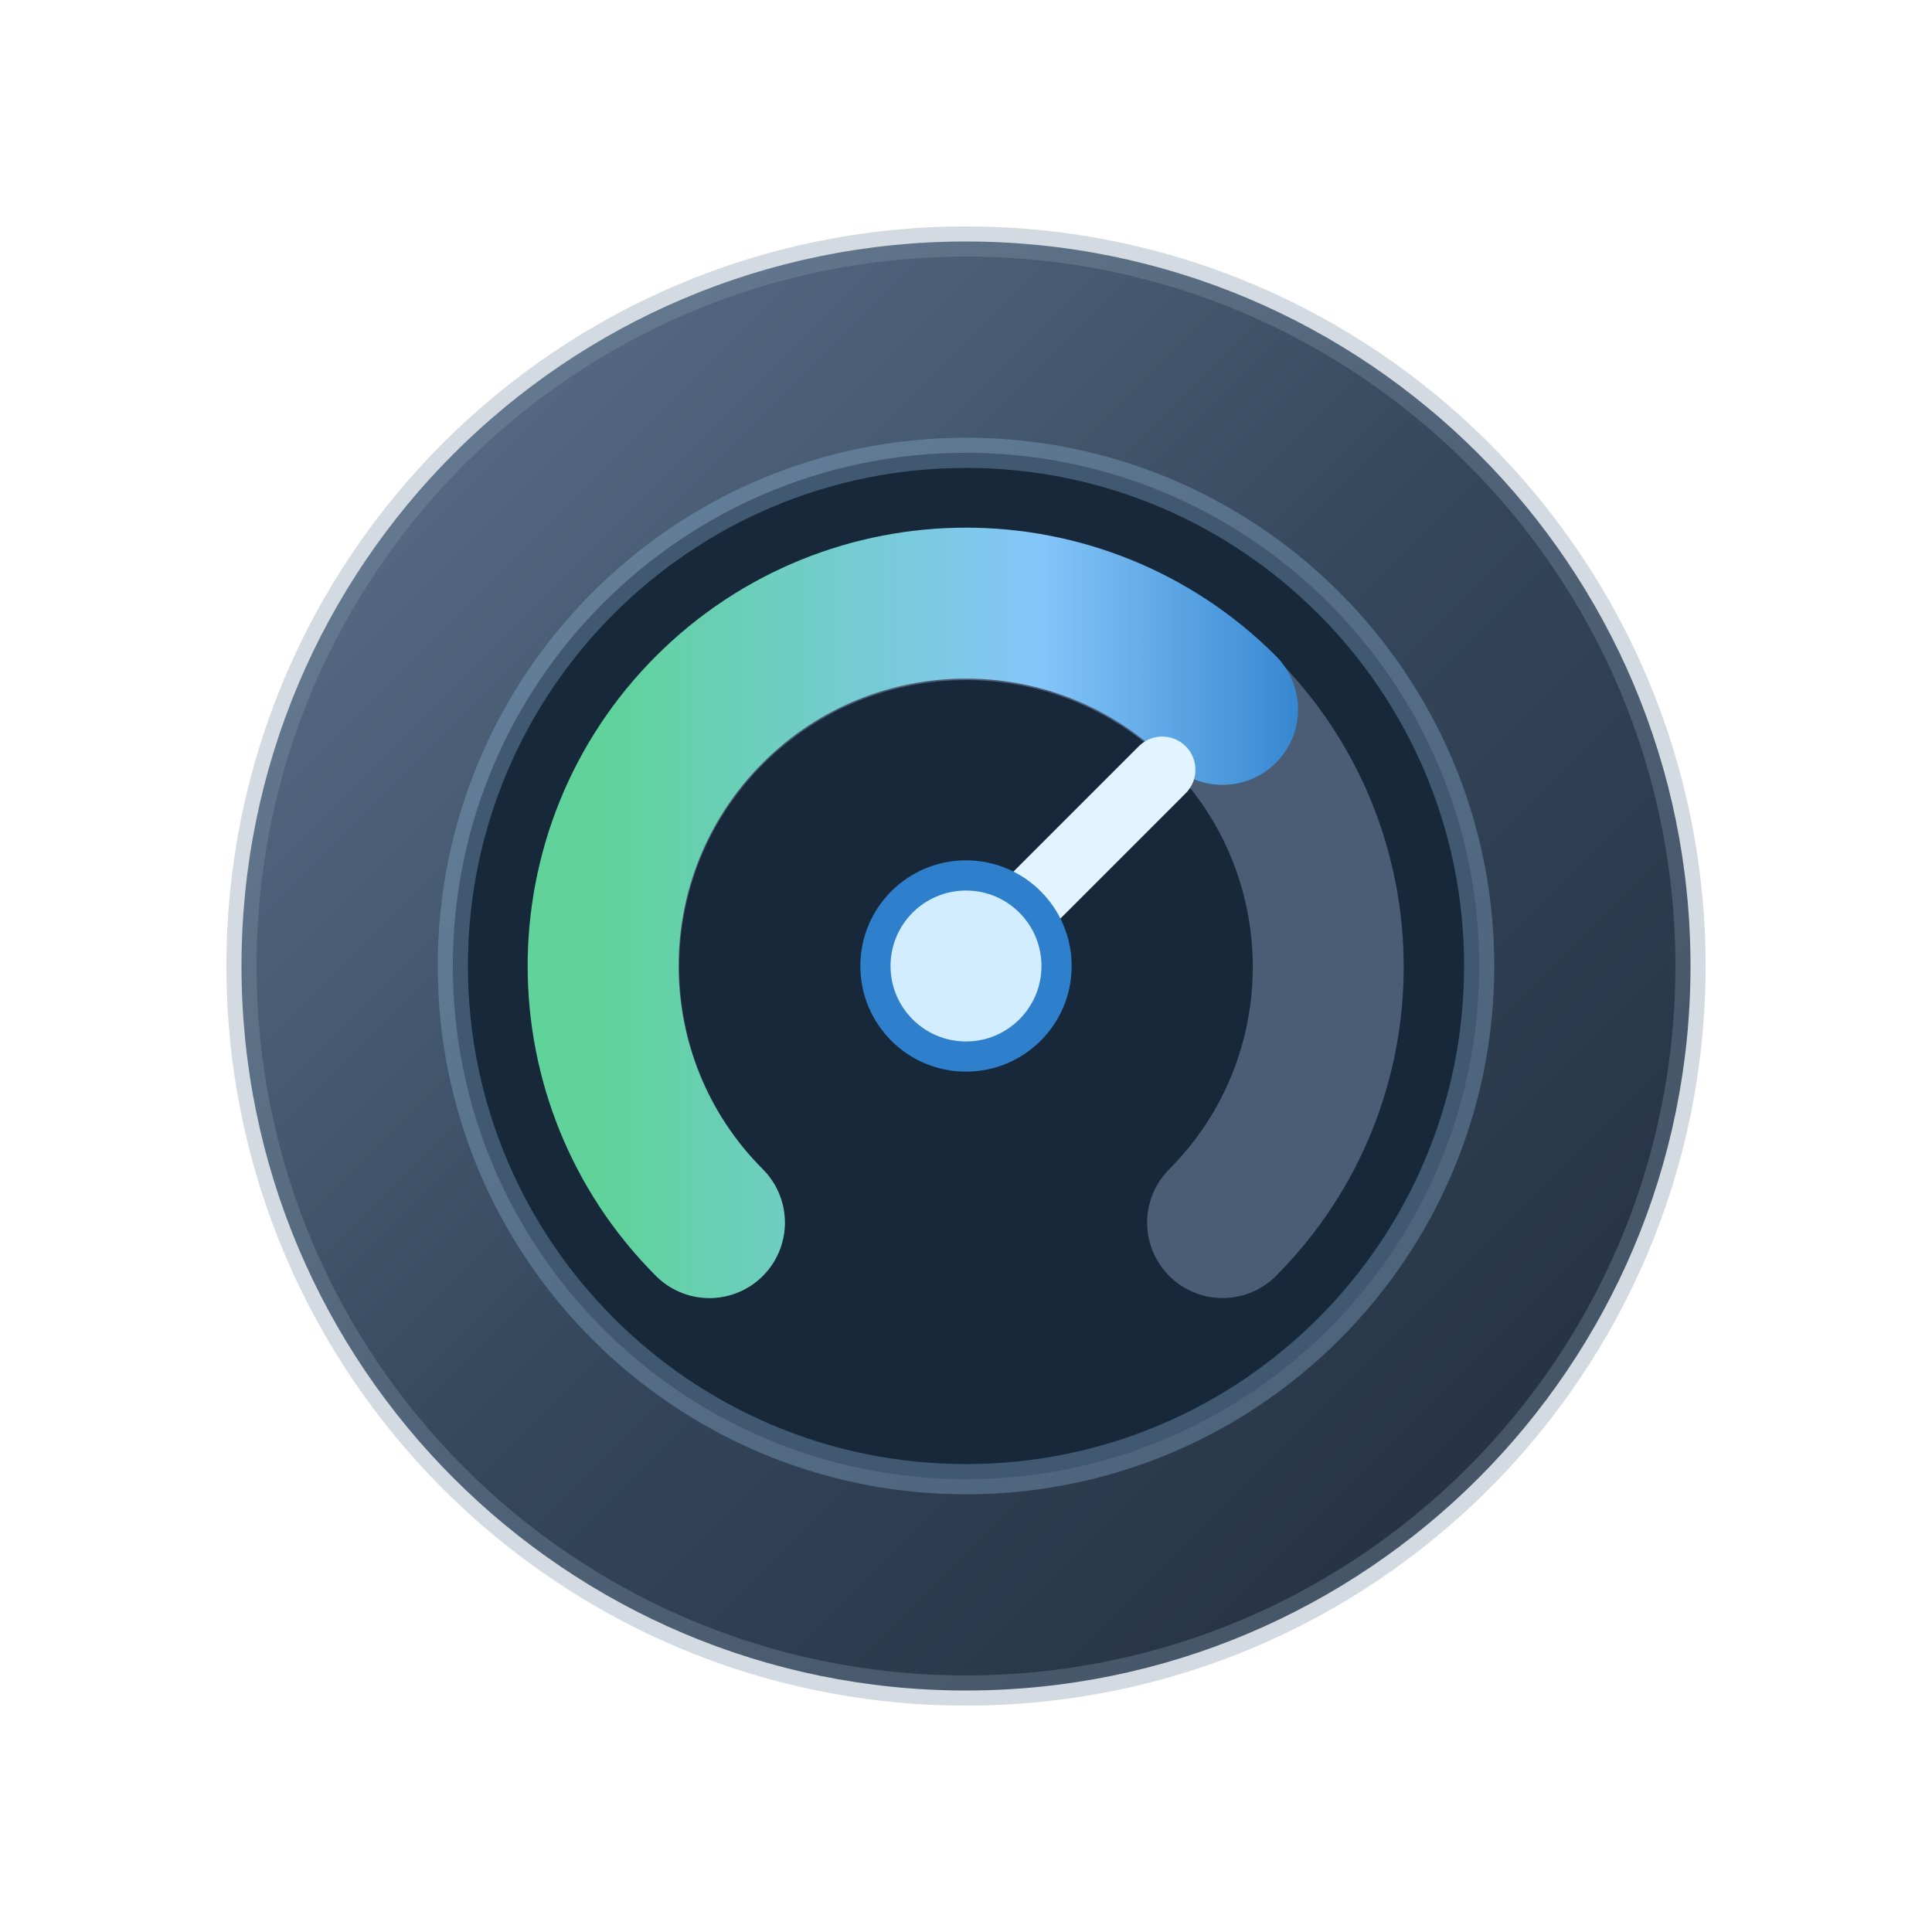
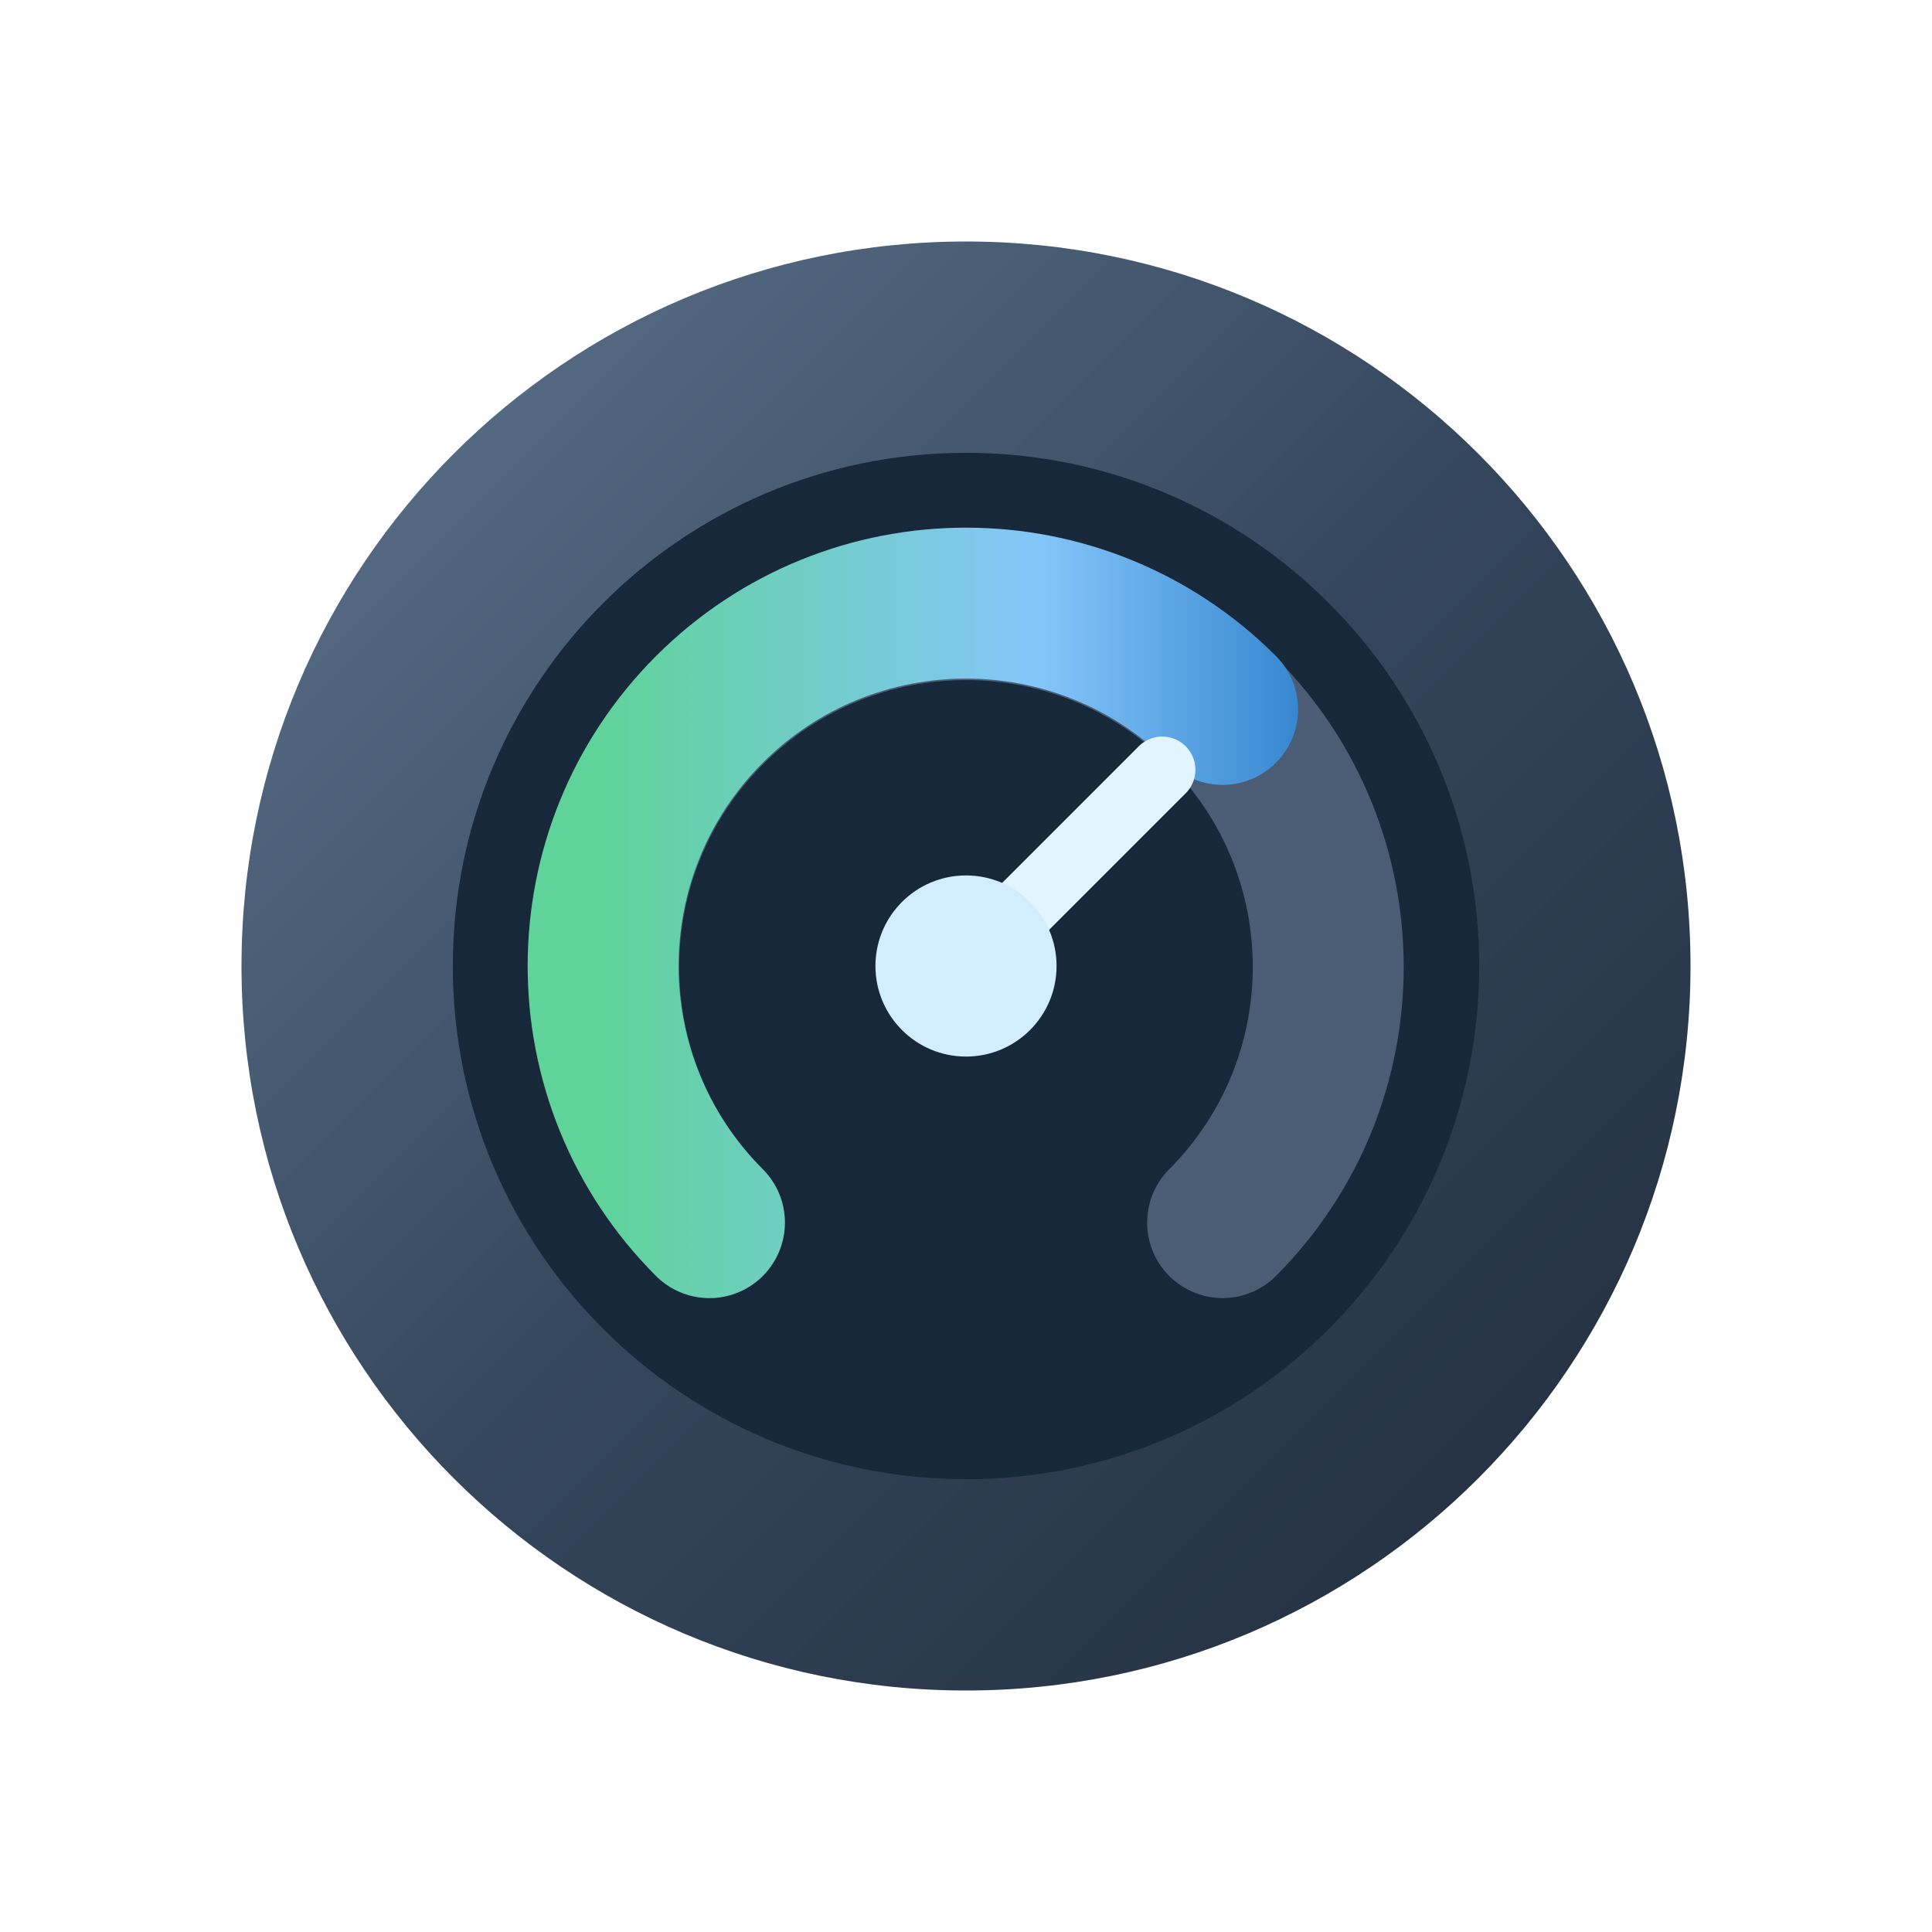
<svg xmlns="http://www.w3.org/2000/svg" viewBox="0 0 64 64">
  <defs>
    <linearGradient id="rile-free-frame" x1="8" y1="8" x2="56" y2="56" gradientUnits="userSpaceOnUse">
      <stop stop-color="#607790" />
      <stop offset=".5" stop-color="#35475d" />
      <stop offset="1" stop-color="#202b3b" />
    </linearGradient>
    <linearGradient id="rile-free-arc" x1="20" y1="34" x2="44" y2="34" gradientUnits="userSpaceOnUse">
      <stop stop-color="#5fd39a" />
      <stop offset=".6" stop-color="#85c6fa" />
      <stop offset="1" stop-color="#2e80cc" />
    </linearGradient>
  </defs>
-   <circle cx="32" cy="32" r="24" fill="url(#rile-free-frame)" stroke="#8194a9" stroke-opacity=".35" />
-   <circle cx="32" cy="32" r="17" fill="#17283b" stroke="#91b4d4" stroke-opacity=".35" />
+   <circle cx="32" cy="32" r="24" fill="url(#rile-free-frame)" />
+   <circle cx="32" cy="32" r="17" fill="#17283b" />
  <path d="M23.5 40.5a12 12 0 1 1 17 0" fill="none" stroke="#4a5d75" stroke-width="5" stroke-linecap="round" />
  <path d="M23.5 40.5a12 12 0 0 1 17-17" fill="none" stroke="url(#rile-free-arc)" stroke-width="5" stroke-linecap="round" />
  <path d="M32 32 38.5 25.5" stroke="#e1f4ff" stroke-width="2.2" stroke-linecap="round" />
-   <circle cx="32" cy="32" r="3" fill="#d1edff" stroke="#2e80cc" />
+   <circle cx="32" cy="32" r="3" fill="#d1edff" />
</svg>
